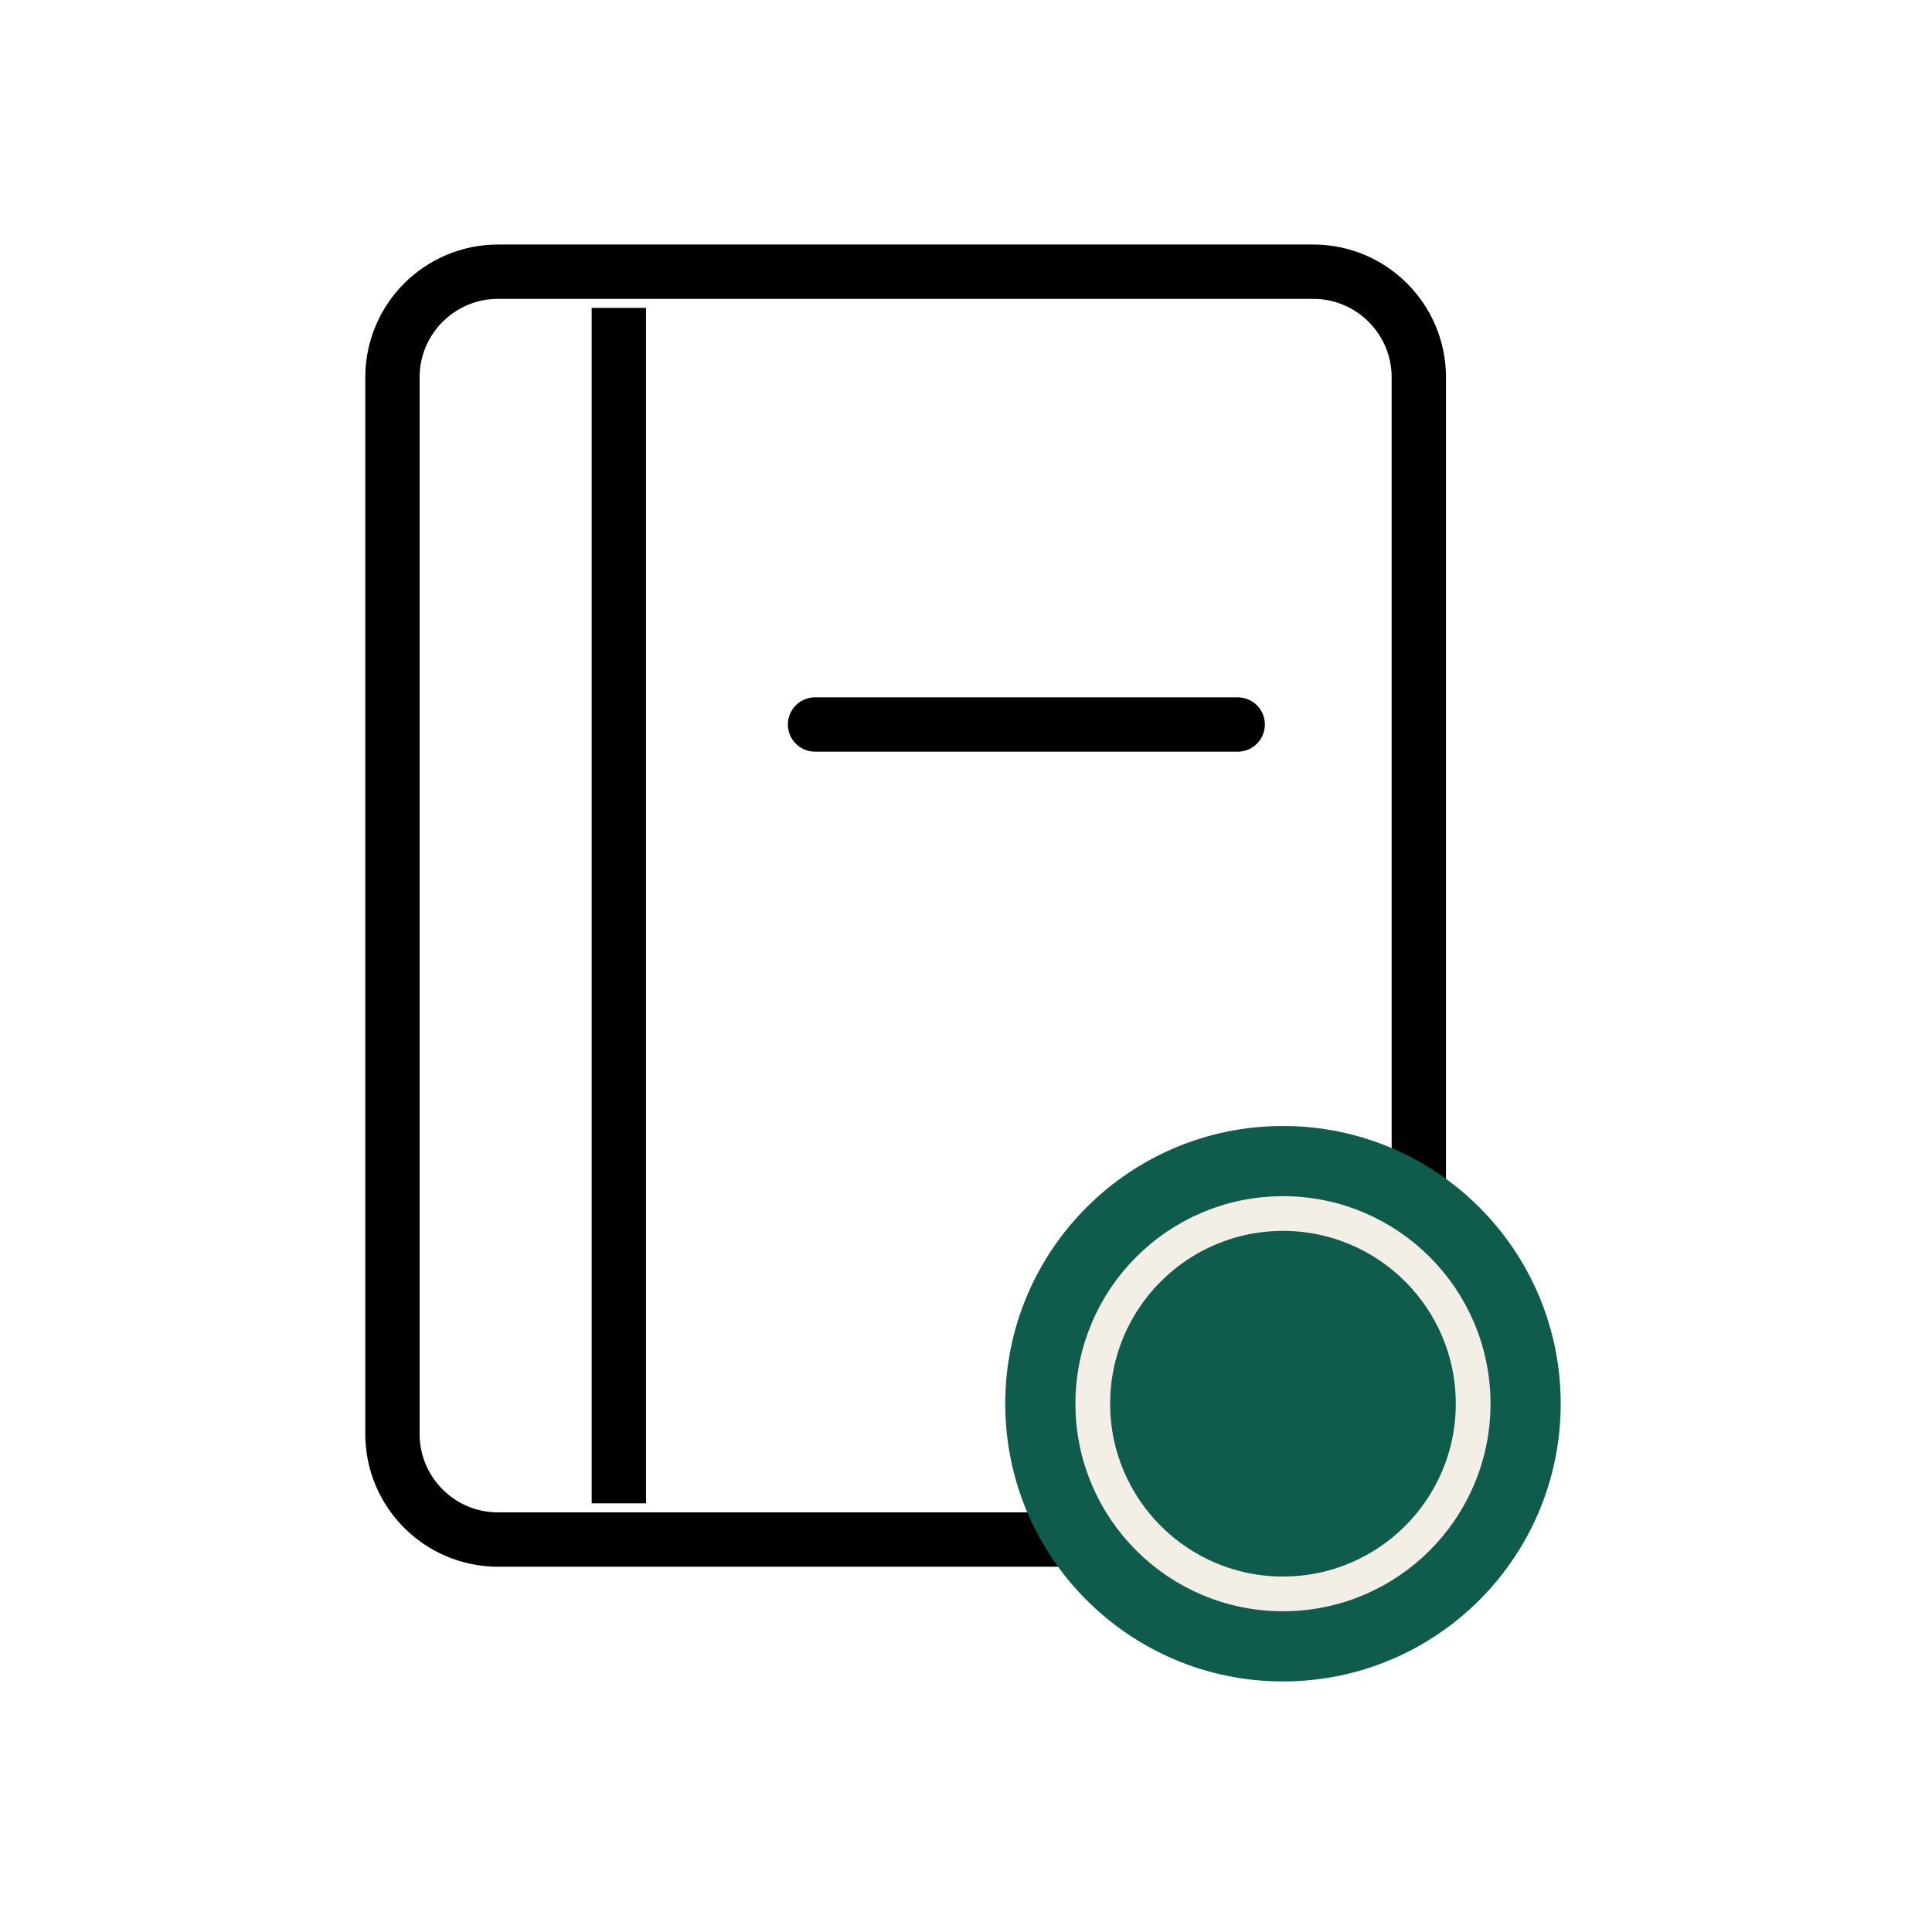
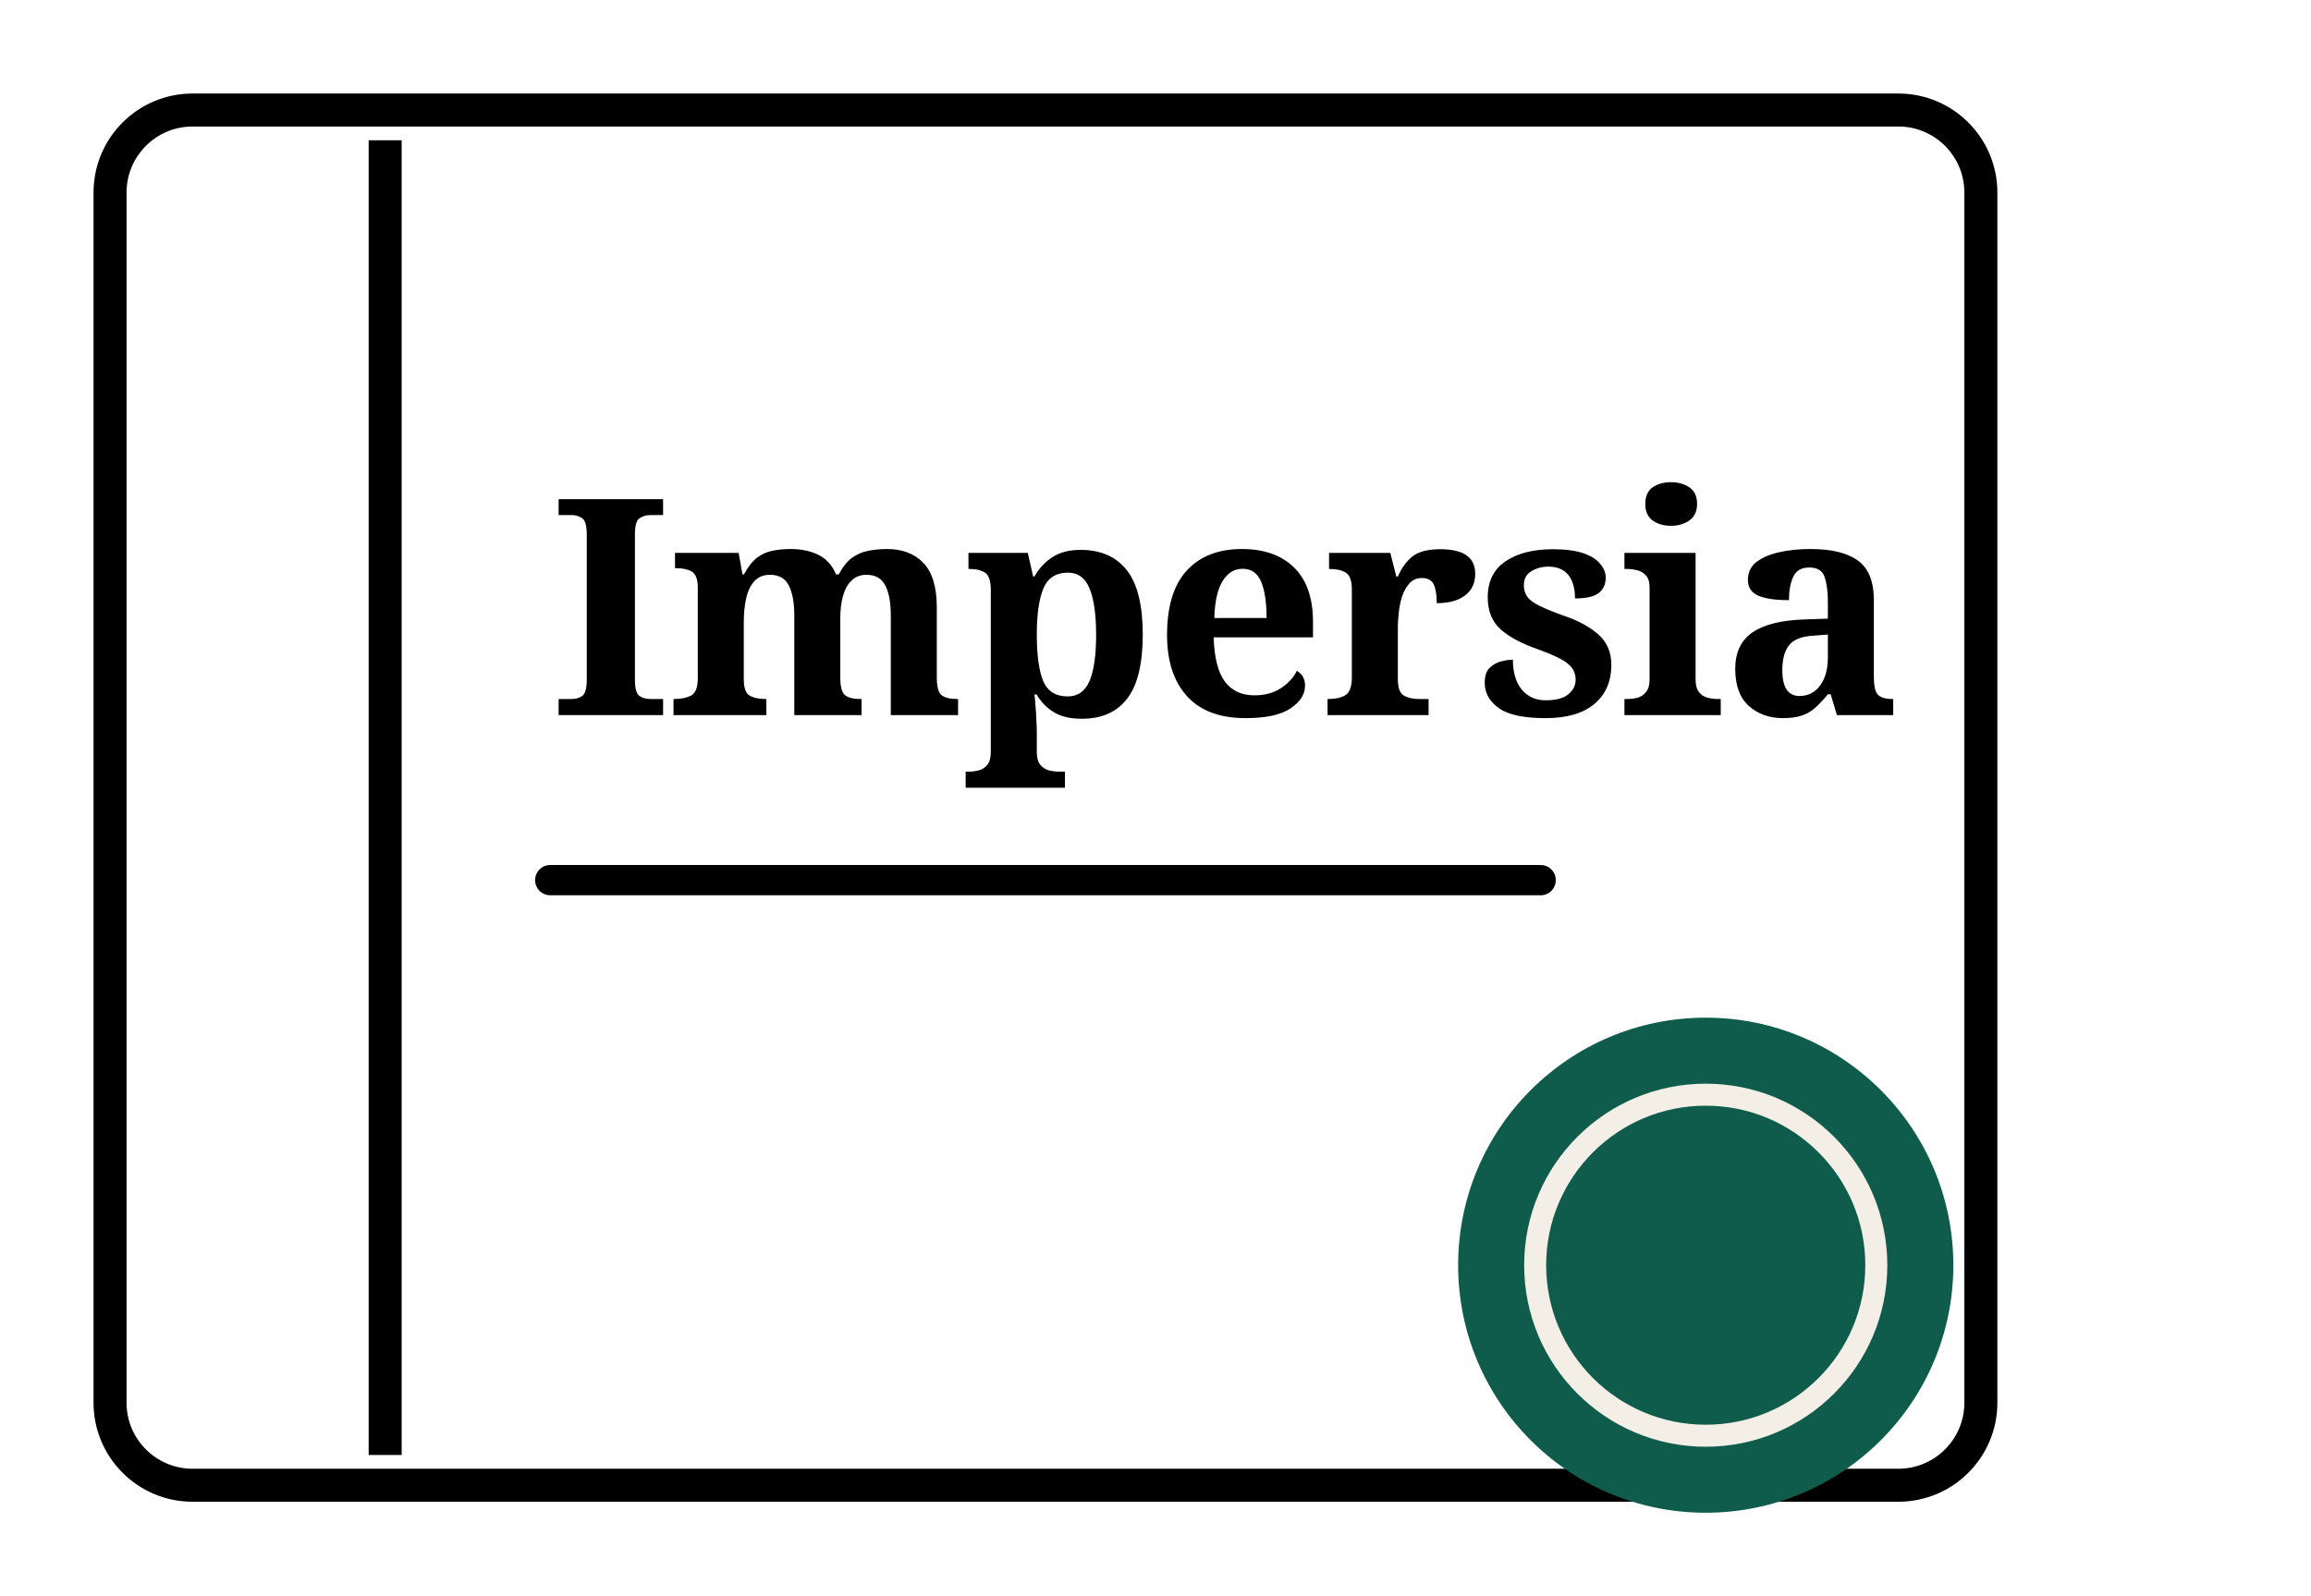
- <svg xmlns="http://www.w3.org/2000/svg" viewBox="0 0 64 64" fill="none" role="img" aria-label="Impersia">
-   <rect x="13" y="9" width="34" height="42" rx="3.5" stroke="currentColor" stroke-width="1.8" />
-   <path d="M20.5 10.2v39.6" stroke="currentColor" stroke-width="1.8" />
-   <path d="M27 24h14" stroke="currentColor" stroke-width="1.8" stroke-linecap="round" />
-   <circle cx="42.5" cy="46.5" r="9.2" fill="#0f5c4c" />
-   <circle cx="42.5" cy="46.5" r="6.3" stroke="#f3efe6" stroke-width="1.15" />
+ <svg xmlns="http://www.w3.org/2000/svg" viewBox="0 0 168 116" fill="none" role="img" aria-label="Impersia">
+   <rect x="8" y="8" width="136" height="100" rx="6" stroke="currentColor" stroke-width="2.4" />
+   <path d="M28 10.2v95.6" stroke="currentColor" stroke-width="2.4" />
+   <text x="40" y="52" fill="currentColor" font-family="Literata, Georgia, serif" font-size="22" font-weight="680" letter-spacing="-0.3">Impersia</text>
+   <path d="M40 64h72" stroke="currentColor" stroke-width="2.2" stroke-linecap="round" />
+   <circle cx="124" cy="92" r="18" fill="#0f5c4c" />
+   <circle cx="124" cy="92" r="12.4" stroke="#f3efe6" stroke-width="1.6" />
</svg>
